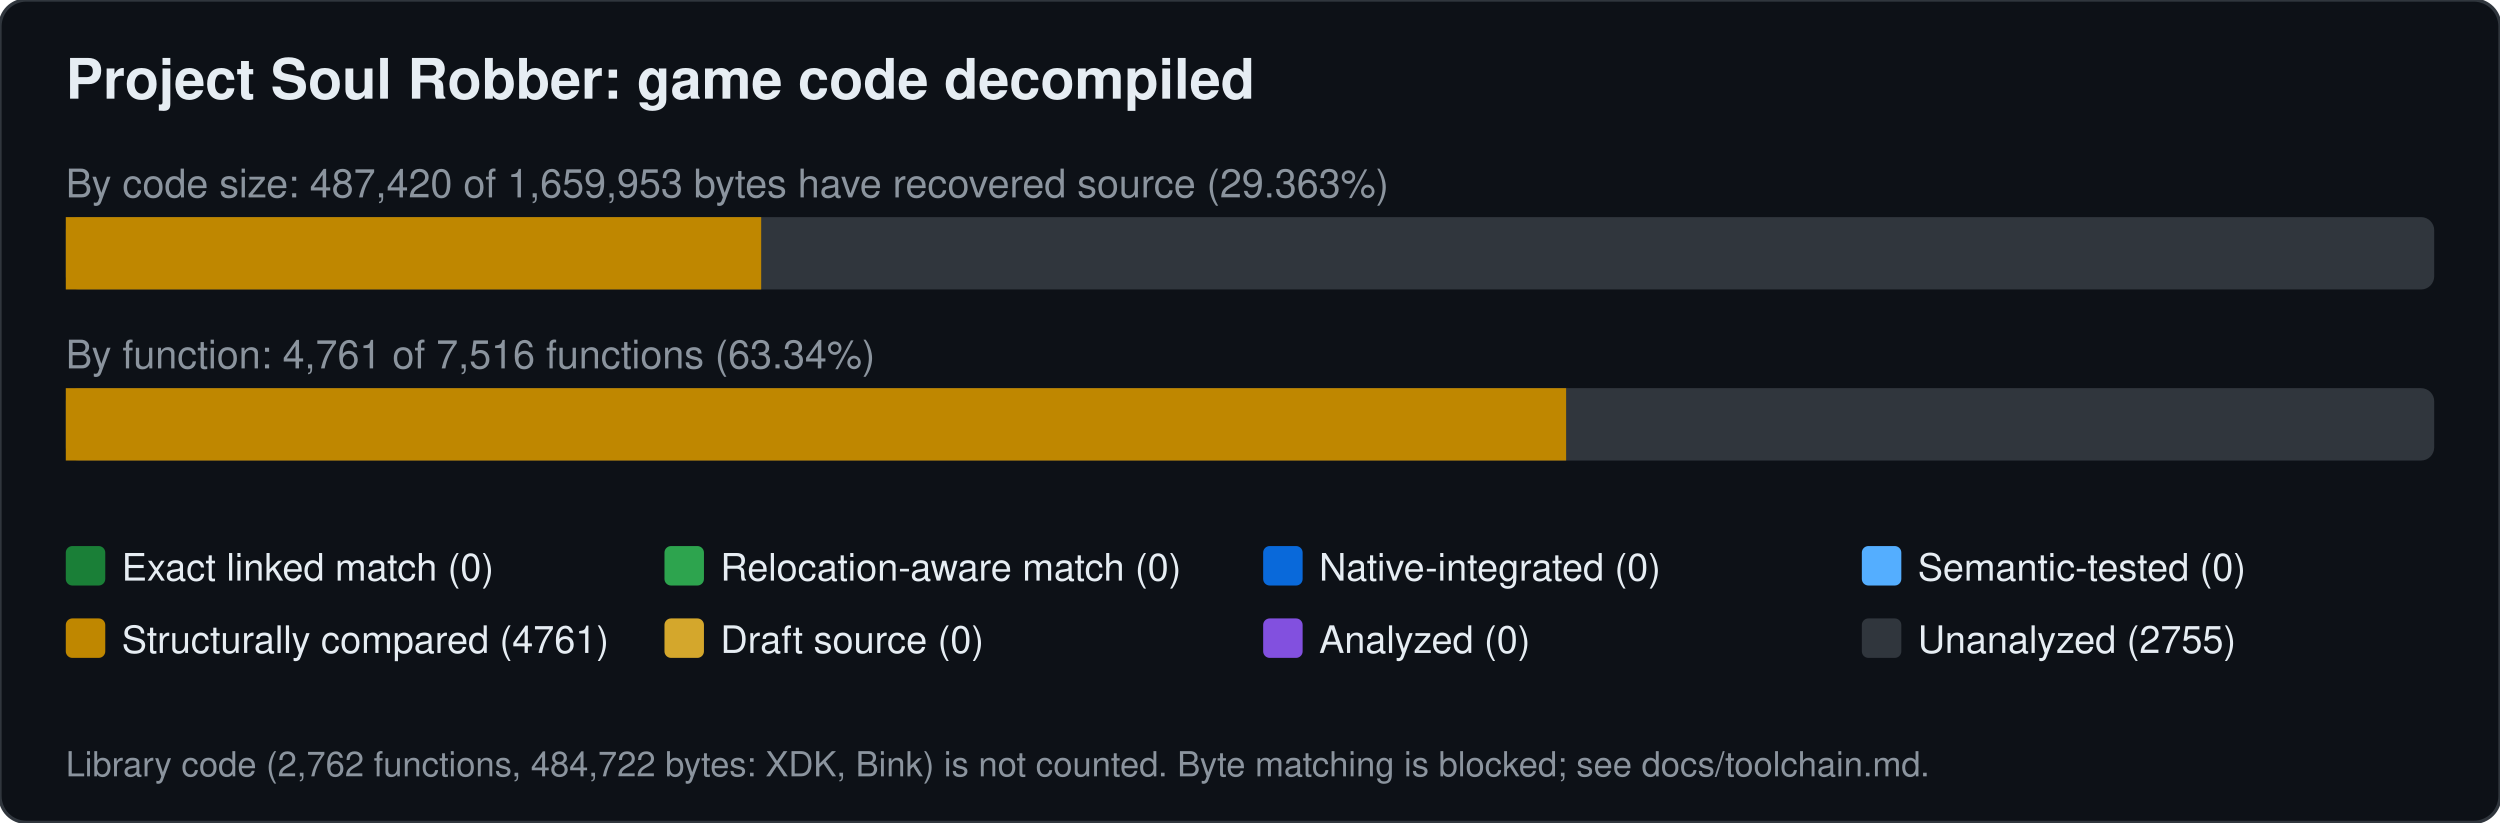
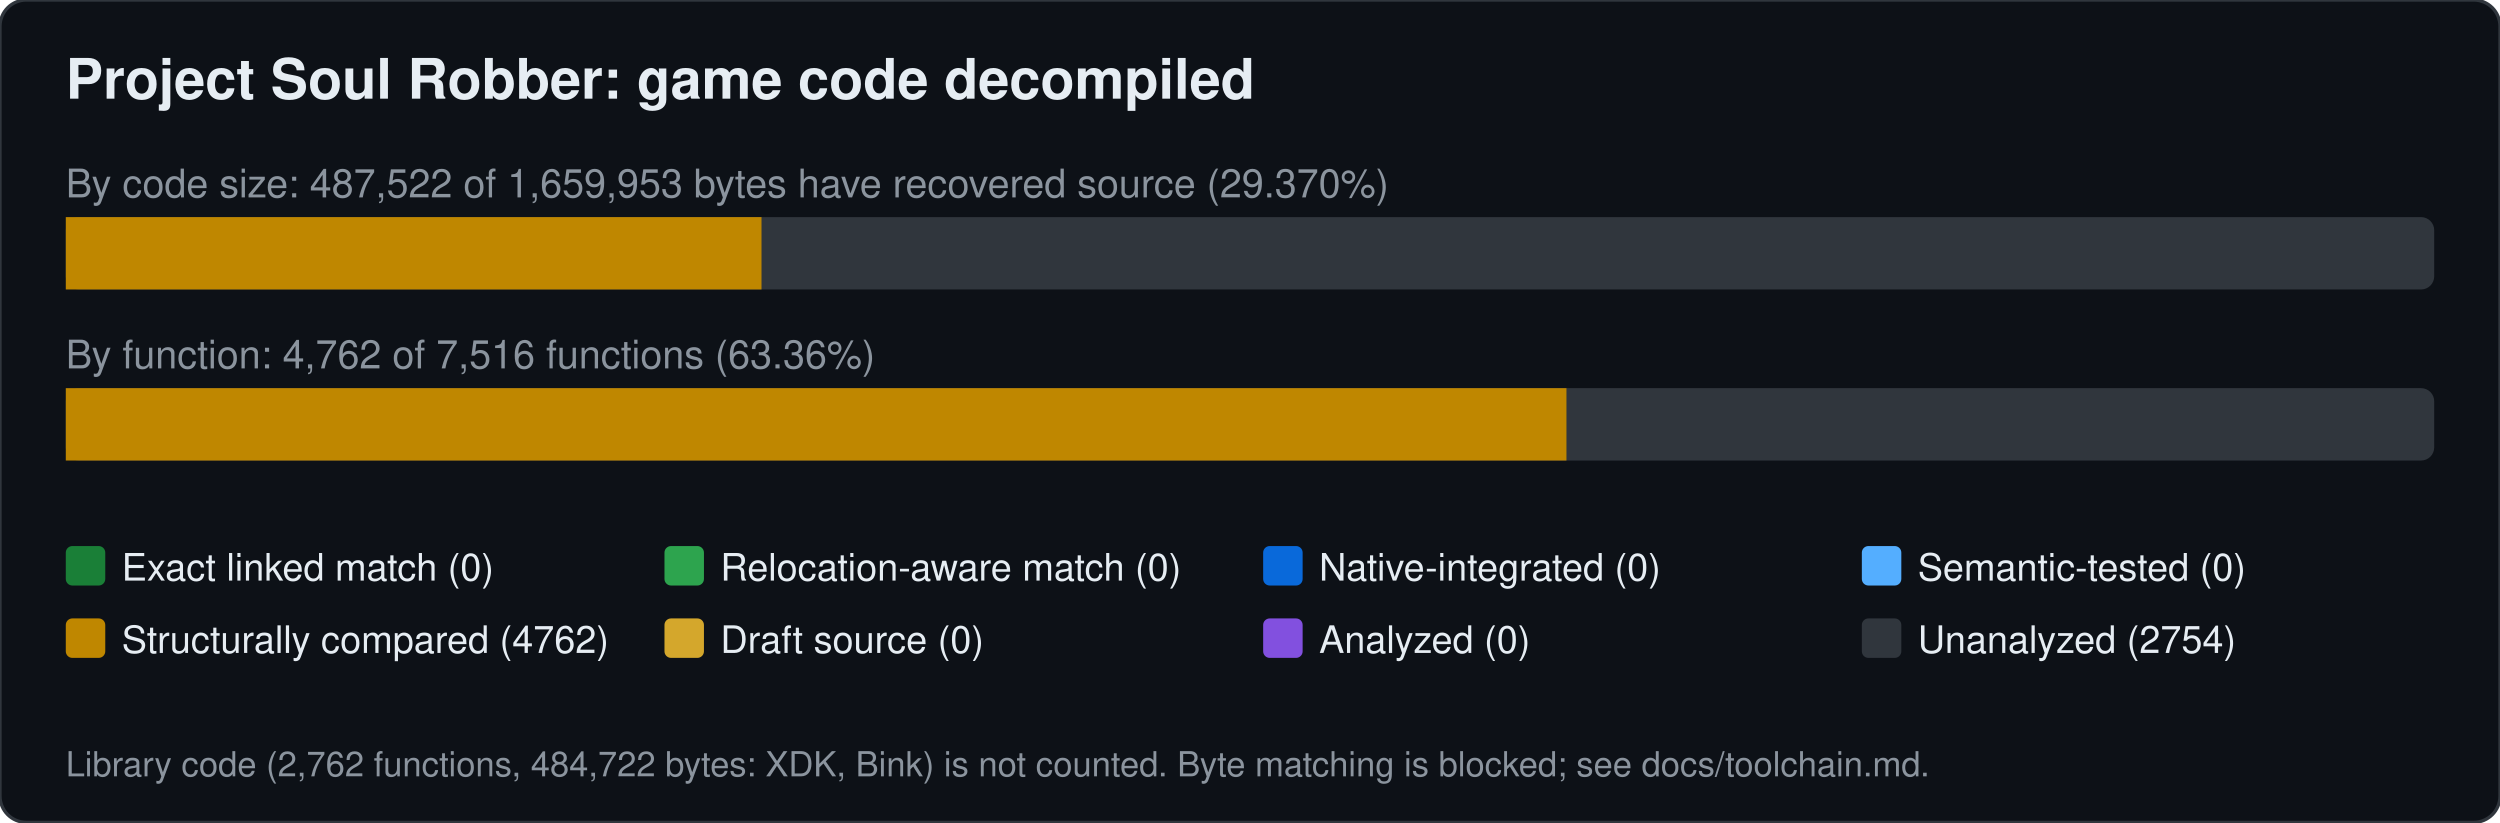
<svg xmlns="http://www.w3.org/2000/svg" width="760" height="250" viewBox="0 0 760 250" font-family="Segoe UI,Helvetica,Arial,sans-serif">
  <rect width="760" height="250" rx="8" fill="#0d1117" stroke="#30363d" />
  <text x="20" y="30" font-size="17" font-weight="600" fill="#e6edf3">Project Soul Robber: game code decompiled</text>
-   <text x="20" y="60" font-size="12" fill="#8b949e">By code size: 487,420 of 1,659,953 bytes have recovered source (29.363%)</text>
+   <text x="20" y="60" font-size="12" fill="#8b949e">By code size: 487,522 of 1,659,953 bytes have recovered source (29.370%)</text>
  <rect x="20" y="66" width="720" height="22" rx="4" fill="#30363d" />
-   <rect x="20.0" y="66" width="211.4" height="22" fill="#bf8700" />
-   <text x="20" y="112" font-size="12" fill="#8b949e">By function: 4,761 of 7,516 functions (63.34%)</text>
+   <rect x="20.0" y="66" width="211.5" height="22" fill="#bf8700" />
+   <text x="20" y="112" font-size="12" fill="#8b949e">By function: 4,762 of 7,516 functions (63.36%)</text>
  <rect x="20" y="118" width="720" height="22" rx="4" fill="#30363d" />
-   <rect x="20.0" y="118" width="456.1" height="22" fill="#bf8700" />
+   <rect x="20.0" y="118" width="456.2" height="22" fill="#bf8700" />
  <rect x="20" y="166" width="12" height="12" rx="2" fill="#1a7f37" />
  <text x="37" y="176.5" font-size="11.5" fill="#e6edf3">Exact linked match (0)</text>
  <rect x="202" y="166" width="12" height="12" rx="2" fill="#2da44e" />
  <text x="219" y="176.5" font-size="11.5" fill="#e6edf3">Relocation-aware match (0)</text>
  <rect x="384" y="166" width="12" height="12" rx="2" fill="#0969da" />
  <text x="401" y="176.5" font-size="11.5" fill="#e6edf3">Native-integrated (0)</text>
  <rect x="566" y="166" width="12" height="12" rx="2" fill="#54aeff" />
  <text x="583" y="176.5" font-size="11.5" fill="#e6edf3">Semantic-tested (0)</text>
  <rect x="20" y="188" width="12" height="12" rx="2" fill="#bf8700" />
-   <text x="37" y="198.5" font-size="11.5" fill="#e6edf3">Structurally compared (4761)</text>
+   <text x="37" y="198.5" font-size="11.5" fill="#e6edf3">Structurally compared (4762)</text>
  <rect x="202" y="188" width="12" height="12" rx="2" fill="#d4a72c" />
  <text x="219" y="198.5" font-size="11.5" fill="#e6edf3">Draft source (0)</text>
  <rect x="384" y="188" width="12" height="12" rx="2" fill="#8250df" />
  <text x="401" y="198.5" font-size="11.5" fill="#e6edf3">Analyzed (0)</text>
  <rect x="566" y="188" width="12" height="12" rx="2" fill="#30363d" />
-   <text x="583" y="198.5" font-size="11.5" fill="#e6edf3">Unanalyzed (2755)</text>
+   <text x="583" y="198.5" font-size="11.5" fill="#e6edf3">Unanalyzed (2754)</text>
  <text x="20" y="236" font-size="10.5" fill="#8b949e">Library code (2,762 functions, 484,722 bytes: XDK, Bink) is not counted. Byte matching is blocked; see docs/toolchain.md.</text>
</svg>
